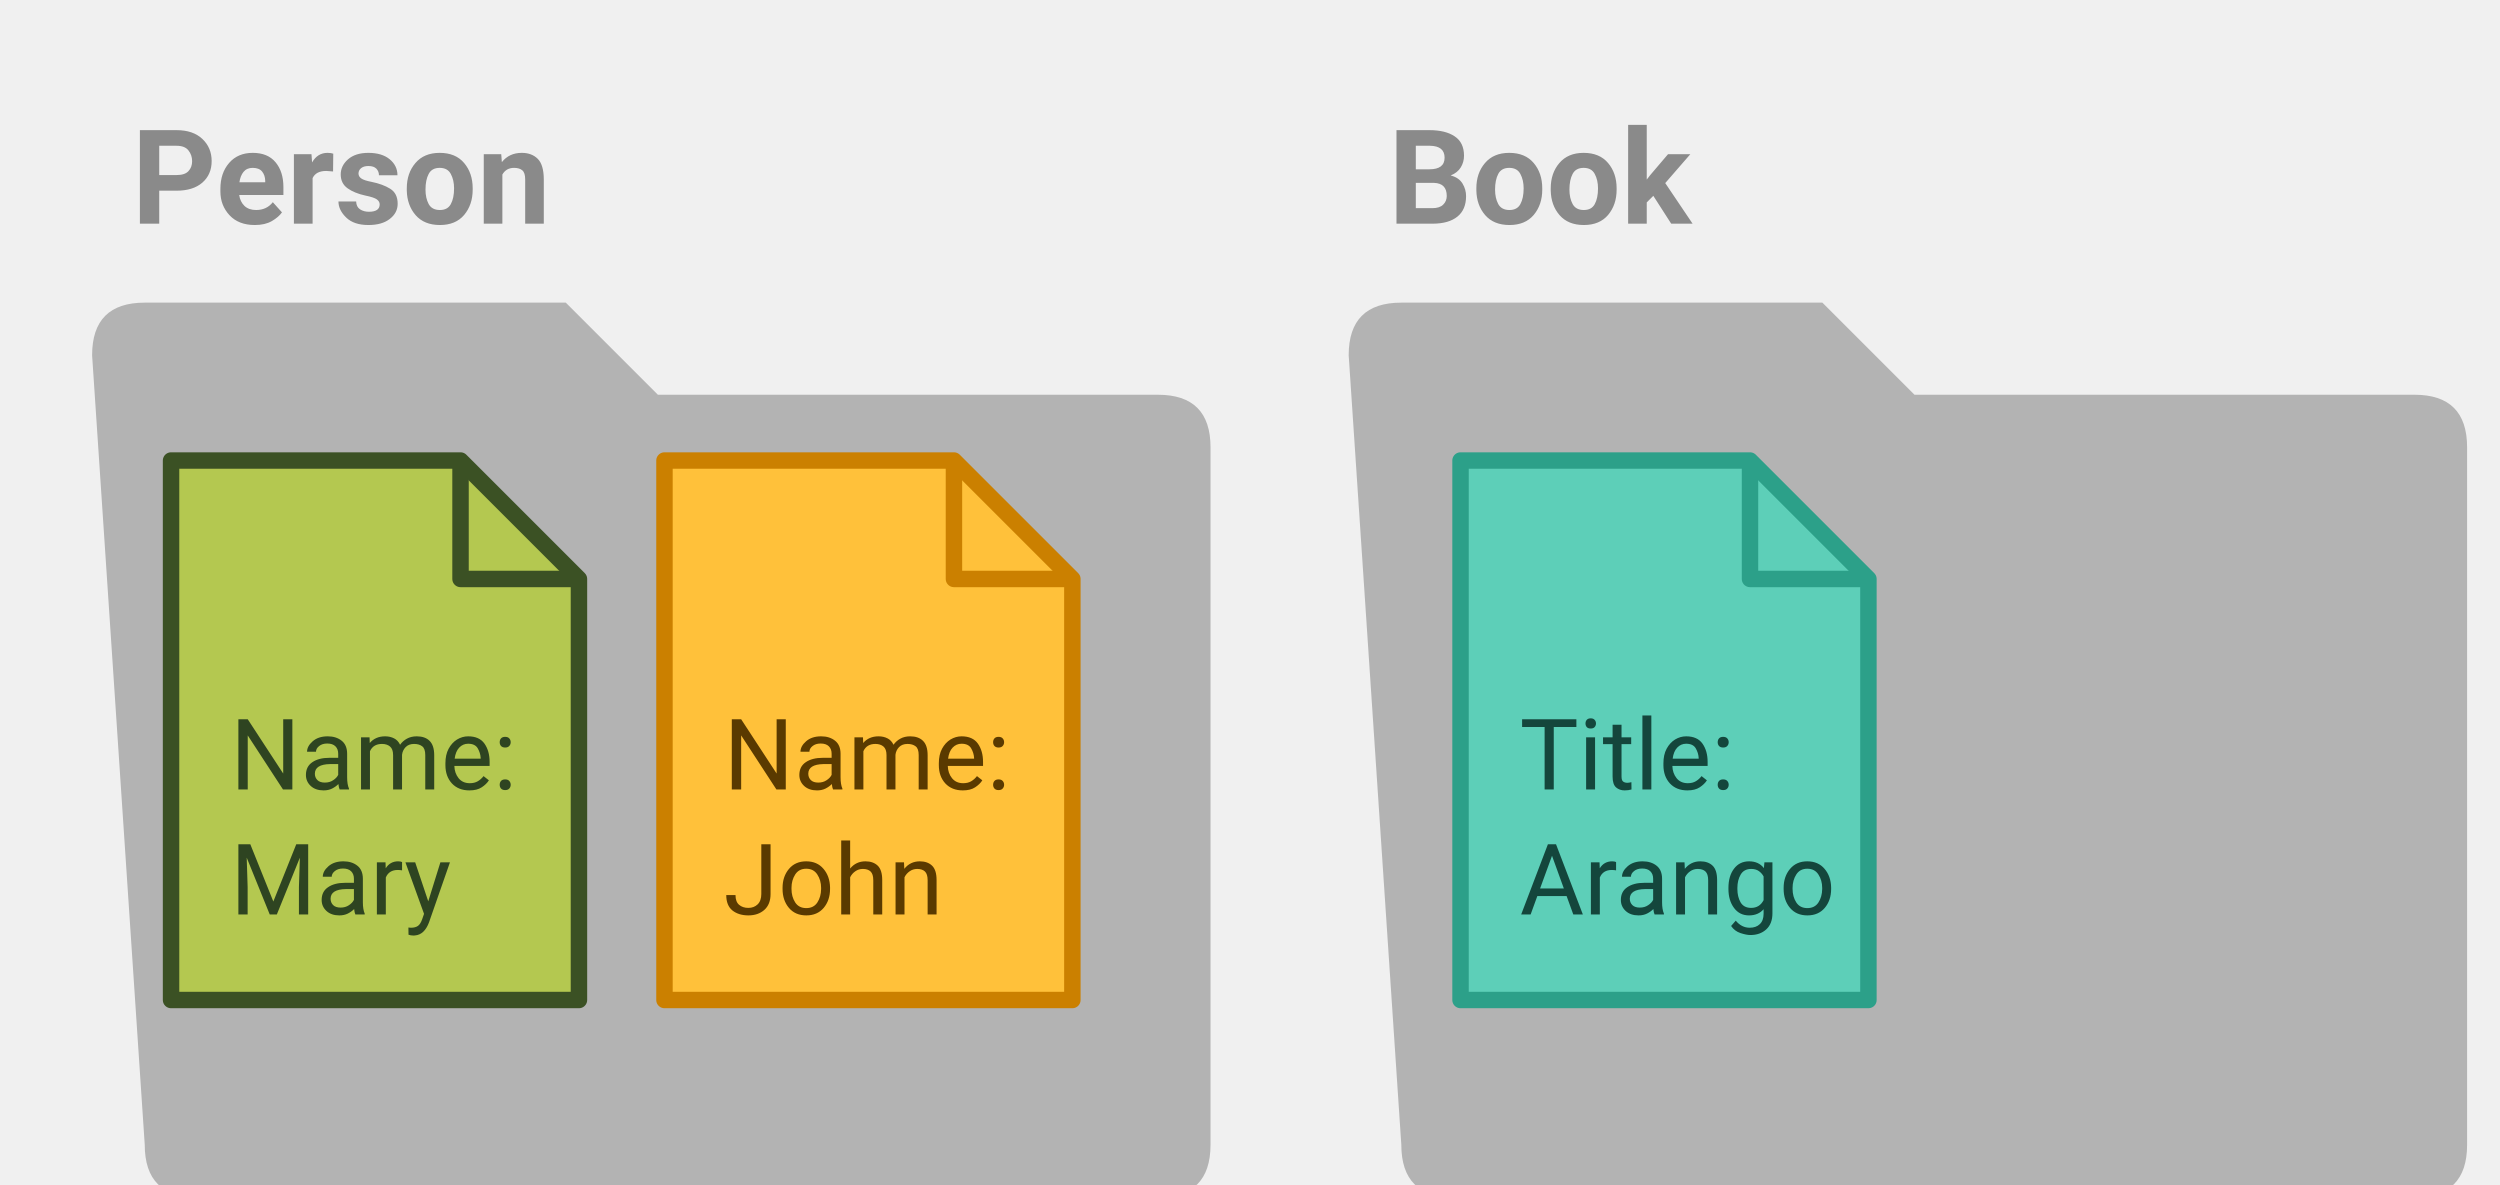
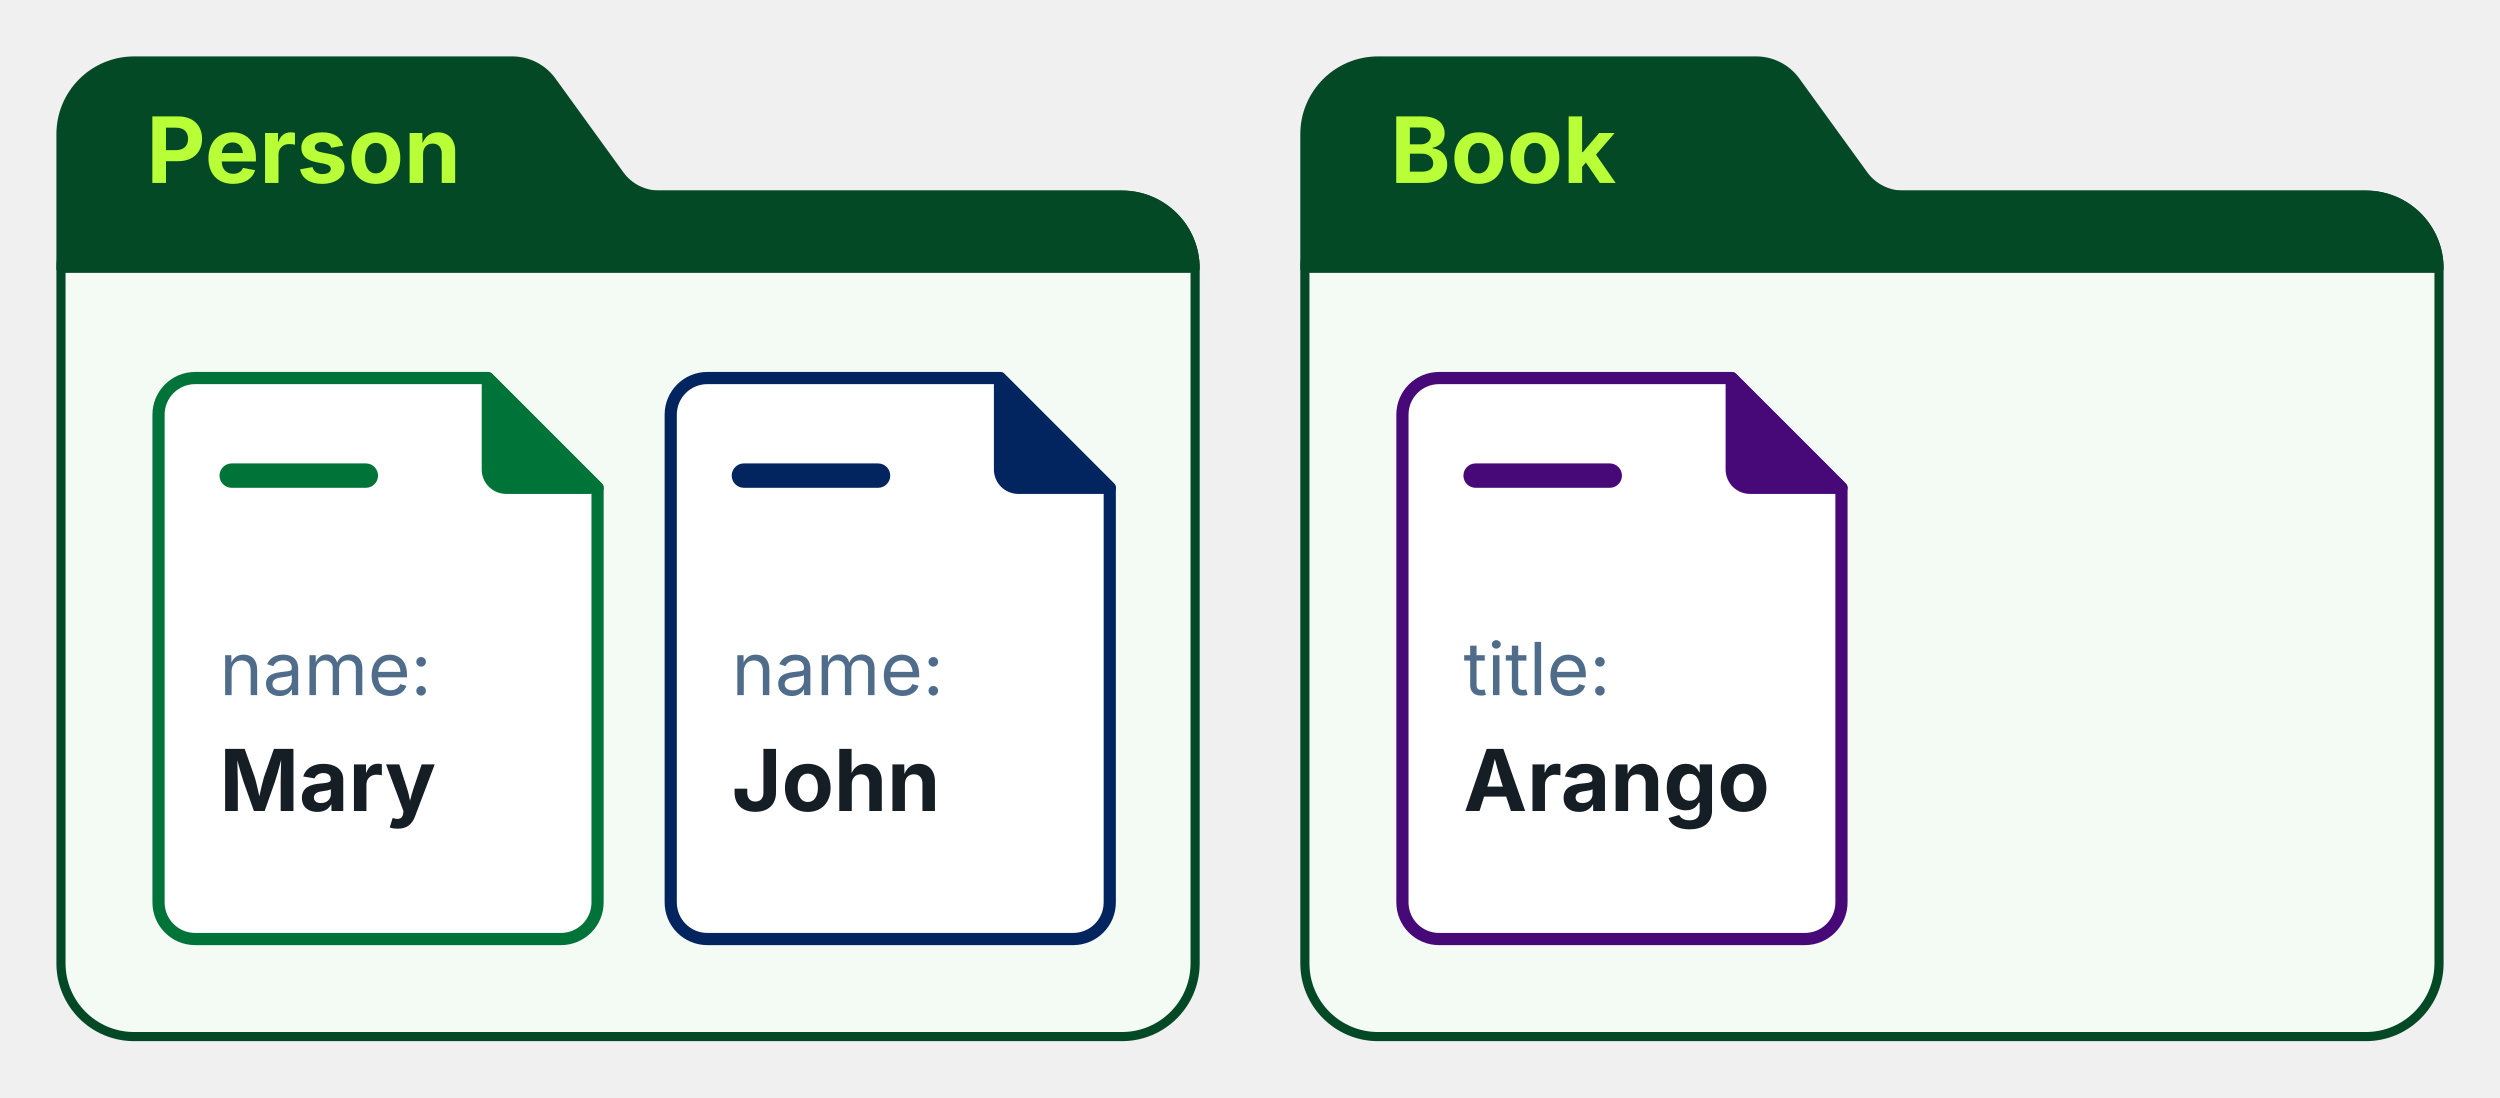
- <svg xmlns="http://www.w3.org/2000/svg" viewBox="0 0 380 180" width="380" height="180" role="img">
-   <defs>
-     <marker id="a" markerWidth="22" markerHeight="20" refX="21" refY="10" orient="auto" markerUnits="userSpaceOnUse">
-       <path d="M0,0 L22,10 L0,20 z" fill="#783f04" />
-     </marker>
-   </defs>
-   <text x="20" y="34" font-size="20" font-weight="700" fill="#8a8a8a" font-family="Roboto, Inter, -apple-system, BlinkMacSystemFont, 'Segoe UI', Helvetica, Arial, sans-serif">Person</text>
-   <path d="M14,54 q0,-8 8,-8 h64 l14,14 h76 q8,0 8,8 v106 q0,8 -8,8 h-146 q-8,0 -8,-8 z" fill="#b3b3b3" />
-   <path d="M26,70 h44 l18,18 v64 h-62 z" fill="#b4c850" stroke="#3b5124" stroke-width="2.5" stroke-linejoin="round" />
-   <path d="M70,70 v18 h18" fill="none" stroke="#3b5124" stroke-width="2.5" stroke-linejoin="round" />
-   <text x="35" y="120" font-size="15" fill="#2e4421" font-family="Roboto, Inter, -apple-system, BlinkMacSystemFont, 'Segoe UI', Helvetica, Arial, sans-serif">Name:</text>
-   <text x="35" y="139" font-size="15" fill="#2e4421" font-family="Roboto, Inter, -apple-system, BlinkMacSystemFont, 'Segoe UI', Helvetica, Arial, sans-serif">Mary</text>
-   <path d="M101,70 h44 l18,18 v64 h-62 z" fill="#ffc13a" stroke="#cb8000" stroke-width="2.5" stroke-linejoin="round" />
-   <path d="M145,70 v18 h18" fill="none" stroke="#cb8000" stroke-width="2.5" stroke-linejoin="round" />
-   <text x="110" y="120" font-size="15" fill="#5a3a00" font-family="Roboto, Inter, -apple-system, BlinkMacSystemFont, 'Segoe UI', Helvetica, Arial, sans-serif">Name:</text>
-   <text x="110" y="139" font-size="15" fill="#5a3a00" font-family="Roboto, Inter, -apple-system, BlinkMacSystemFont, 'Segoe UI', Helvetica, Arial, sans-serif">John</text>
-   <text x="211" y="34" font-size="20" font-weight="700" fill="#8a8a8a" font-family="Roboto, Inter, -apple-system, BlinkMacSystemFont, 'Segoe UI', Helvetica, Arial, sans-serif">Book</text>
-   <path d="M205,54 q0,-8 8,-8 h64 l14,14 h76 q8,0 8,8 v106 q0,8 -8,8 h-146 q-8,0 -8,-8 z" fill="#b3b3b3" />
-   <path d="M222,70 h44 l18,18 v64 h-62 z" fill="#5dcfb8" stroke="#2ca089" stroke-width="2.5" stroke-linejoin="round" />
-   <path d="M266,70 v18 h18" fill="none" stroke="#2ca089" stroke-width="2.5" stroke-linejoin="round" />
-   <text x="231" y="120" font-size="15" fill="#14463c" font-family="Roboto, Inter, -apple-system, BlinkMacSystemFont, 'Segoe UI', Helvetica, Arial, sans-serif">Title:</text>
-   <text x="231" y="139" font-size="15" fill="#14463c" font-family="Roboto, Inter, -apple-system, BlinkMacSystemFont, 'Segoe UI', Helvetica, Arial, sans-serif">Arango</text>
+ <svg xmlns="http://www.w3.org/2000/svg" viewBox="0 0 410 180" width="410" height="180" role="img" aria-labelledby="data-model-document-t data-model-document-d">
+   <rect x="10" y="32" width="186" height="138" rx="12" fill="#f4faf4" stroke="#044926" stroke-width="1.5" />
+   <path d="M10,44 V22 a12,12 0 0 1 12,-12 h62 a8,8 0 0 1 6.4,3.2 l11.3,15.6 a8,8 0 0 0 6.4,3.2 H184 a12,12 0 0 1 12,12 V44 z" fill="#044926" stroke="#044926" stroke-width="1.5" stroke-linejoin="round" />
+   <text x="24.0" y="30.0" text-anchor="start" font-size="15" font-weight="700" fill="#b9ff38" font-family="Urbanist, Inter, -apple-system, BlinkMacSystemFont, 'Segoe UI', Helvetica, Arial, sans-serif">Person</text>
+   <path d="M32,62 H80 L98,80 V148 a6,6 0 0 1 -6,6 H32 a6,6 0 0 1 -6,-6 V68 a6,6 0 0 1 6,-6 z" fill="#ffffff" stroke="#007339" stroke-width="2" stroke-linejoin="round" />
+   <path d="M80,62 V77 a3,3 0 0 0 3,3 H98 z" fill="#007339" stroke="#007339" stroke-width="2" stroke-linejoin="round" />
+   <rect x="36" y="76" width="26" height="4" rx="2" fill="#007339" />
+   <text x="36.0" y="114.0" text-anchor="start" font-size="12" fill="#4f6d8b" font-family="Inter, -apple-system, BlinkMacSystemFont, 'Segoe UI', Helvetica, Arial, sans-serif">name:</text>
+   <text x="36.0" y="133.0" text-anchor="start" font-size="14" font-weight="700" fill="#151d25" font-family="Inter, -apple-system, BlinkMacSystemFont, 'Segoe UI', Helvetica, Arial, sans-serif">Mary</text>
+   <path d="M116,62 H164 L182,80 V148 a6,6 0 0 1 -6,6 H116 a6,6 0 0 1 -6,-6 V68 a6,6 0 0 1 6,-6 z" fill="#ffffff" stroke="#02245f" stroke-width="2" stroke-linejoin="round" />
+   <path d="M164,62 V77 a3,3 0 0 0 3,3 H182 z" fill="#02245f" stroke="#02245f" stroke-width="2" stroke-linejoin="round" />
+   <rect x="120" y="76" width="26" height="4" rx="2" fill="#02245f" />
+   <text x="120.0" y="114.0" text-anchor="start" font-size="12" fill="#4f6d8b" font-family="Inter, -apple-system, BlinkMacSystemFont, 'Segoe UI', Helvetica, Arial, sans-serif">name:</text>
+   <text x="120.0" y="133.0" text-anchor="start" font-size="14" font-weight="700" fill="#151d25" font-family="Inter, -apple-system, BlinkMacSystemFont, 'Segoe UI', Helvetica, Arial, sans-serif">John</text>
+   <rect x="214" y="32" width="186" height="138" rx="12" fill="#f4faf4" stroke="#044926" stroke-width="1.5" />
+   <path d="M214,44 V22 a12,12 0 0 1 12,-12 h62 a8,8 0 0 1 6.4,3.2 l11.3,15.6 a8,8 0 0 0 6.4,3.2 H388 a12,12 0 0 1 12,12 V44 z" fill="#044926" stroke="#044926" stroke-width="1.5" stroke-linejoin="round" />
+   <text x="228.0" y="30.0" text-anchor="start" font-size="15" font-weight="700" fill="#b9ff38" font-family="Urbanist, Inter, -apple-system, BlinkMacSystemFont, 'Segoe UI', Helvetica, Arial, sans-serif">Book</text>
+   <path d="M236,62 H284 L302,80 V148 a6,6 0 0 1 -6,6 H236 a6,6 0 0 1 -6,-6 V68 a6,6 0 0 1 6,-6 z" fill="#ffffff" stroke="#470878" stroke-width="2" stroke-linejoin="round" />
+   <path d="M284,62 V77 a3,3 0 0 0 3,3 H302 z" fill="#470878" stroke="#470878" stroke-width="2" stroke-linejoin="round" />
+   <rect x="240" y="76" width="26" height="4" rx="2" fill="#470878" />
+   <text x="240.0" y="114.0" text-anchor="start" font-size="12" fill="#4f6d8b" font-family="Inter, -apple-system, BlinkMacSystemFont, 'Segoe UI', Helvetica, Arial, sans-serif">title:</text>
+   <text x="240.0" y="133.0" text-anchor="start" font-size="14" font-weight="700" fill="#151d25" font-family="Inter, -apple-system, BlinkMacSystemFont, 'Segoe UI', Helvetica, Arial, sans-serif">Arango</text>
</svg>
